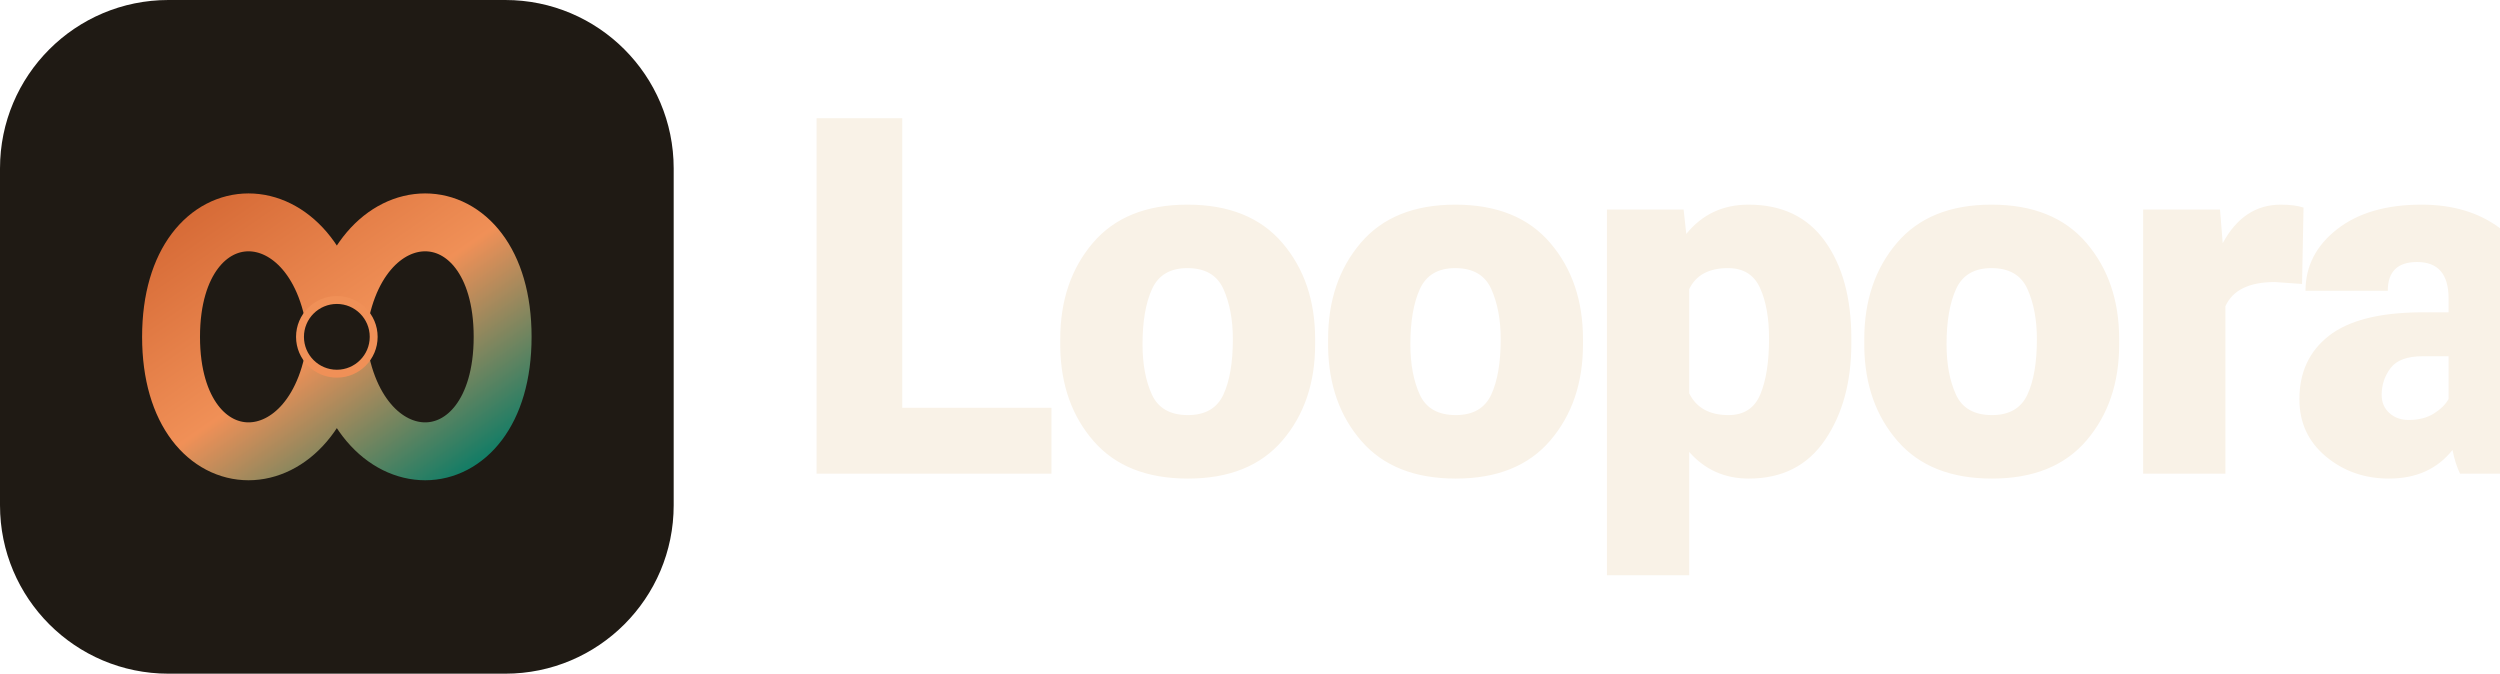
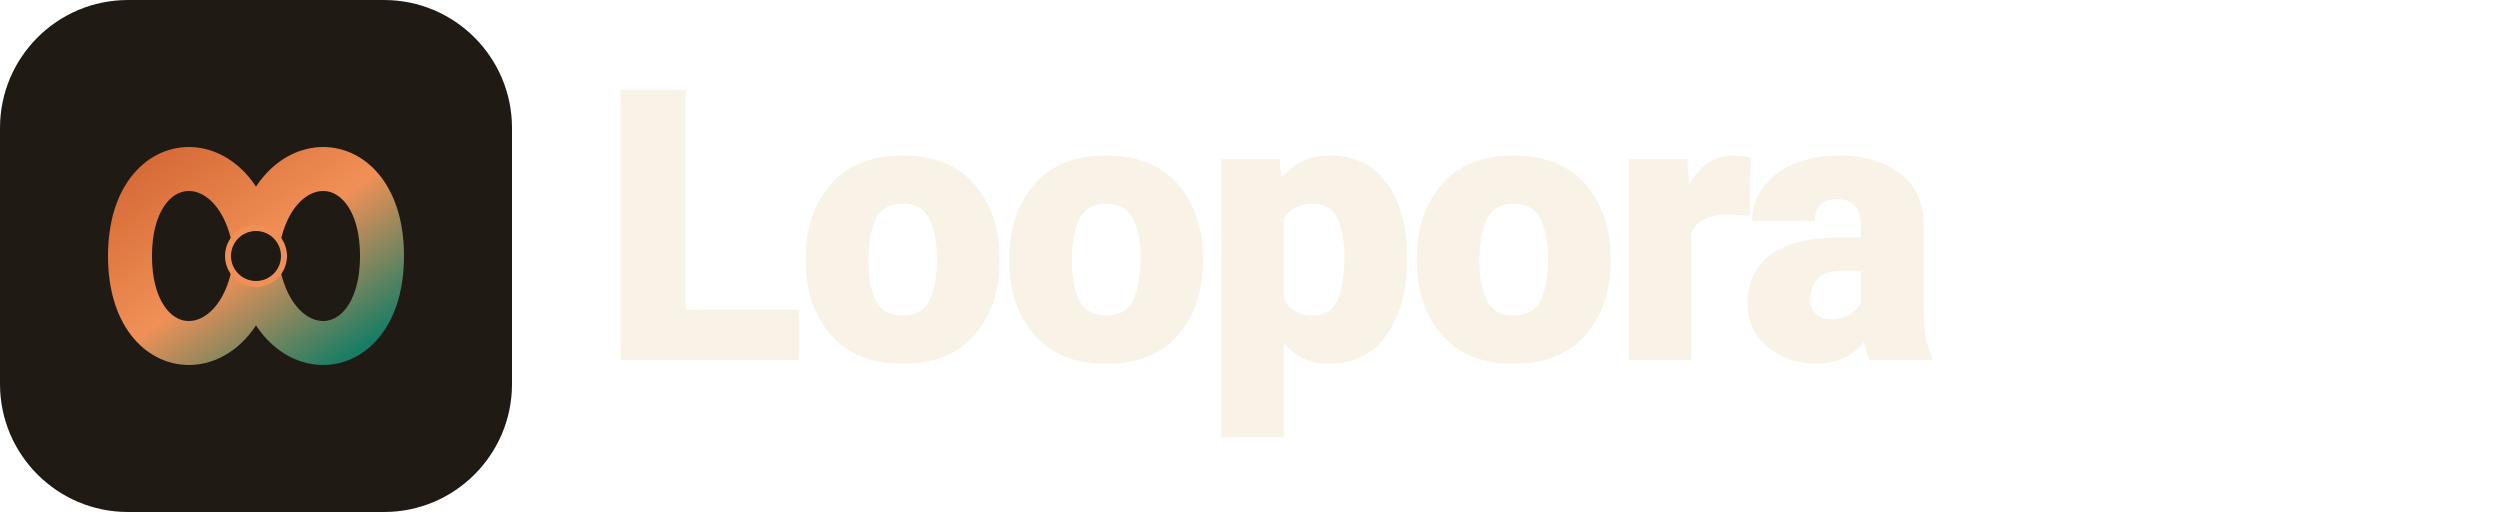
- <svg xmlns="http://www.w3.org/2000/svg" viewBox="0 0 1900 512" width="1900" height="512">
+ <svg xmlns="http://www.w3.org/2000/svg" viewBox="0 0 2500 512" width="2500" height="512">
  <defs>
    <linearGradient id="loop-grad" x1="0%" y1="0%" x2="100%" y2="100%">
      <stop offset="0%" stop-color="#d66a36" />
      <stop offset="50%" stop-color="#f09057" />
      <stop offset="100%" stop-color="#0d7c66" />
    </linearGradient>
  </defs>
  <g transform="translate(0, 0)">
    <rect width="512" height="512" rx="128" fill="#1f1a14" />
    <path d="M 130 256 C 130 140, 245 140, 256 256 C 267 372, 382 372, 382 256 C 382 140, 267 140, 256 256 C 245 372, 130 372, 130 256 Z" fill="none" stroke="url(#loop-grad)" stroke-width="44" stroke-linecap="round" stroke-linejoin="round" />
    <circle cx="256" cy="256" r="28" fill="#1f1a14" stroke="#f09057" stroke-width="6" />
  </g>
  <g transform="translate(600, 0)">
    <text x="0" y="360" font-family="Avenir, 'Avenir Next', 'Helvetica Neue', -apple-system, BlinkMacSystemFont, 'Segoe UI', Roboto, sans-serif" font-size="380" font-weight="900" fill="#f9f2e7" letter-spacing="-10">Loopora</text>
  </g>
</svg>
